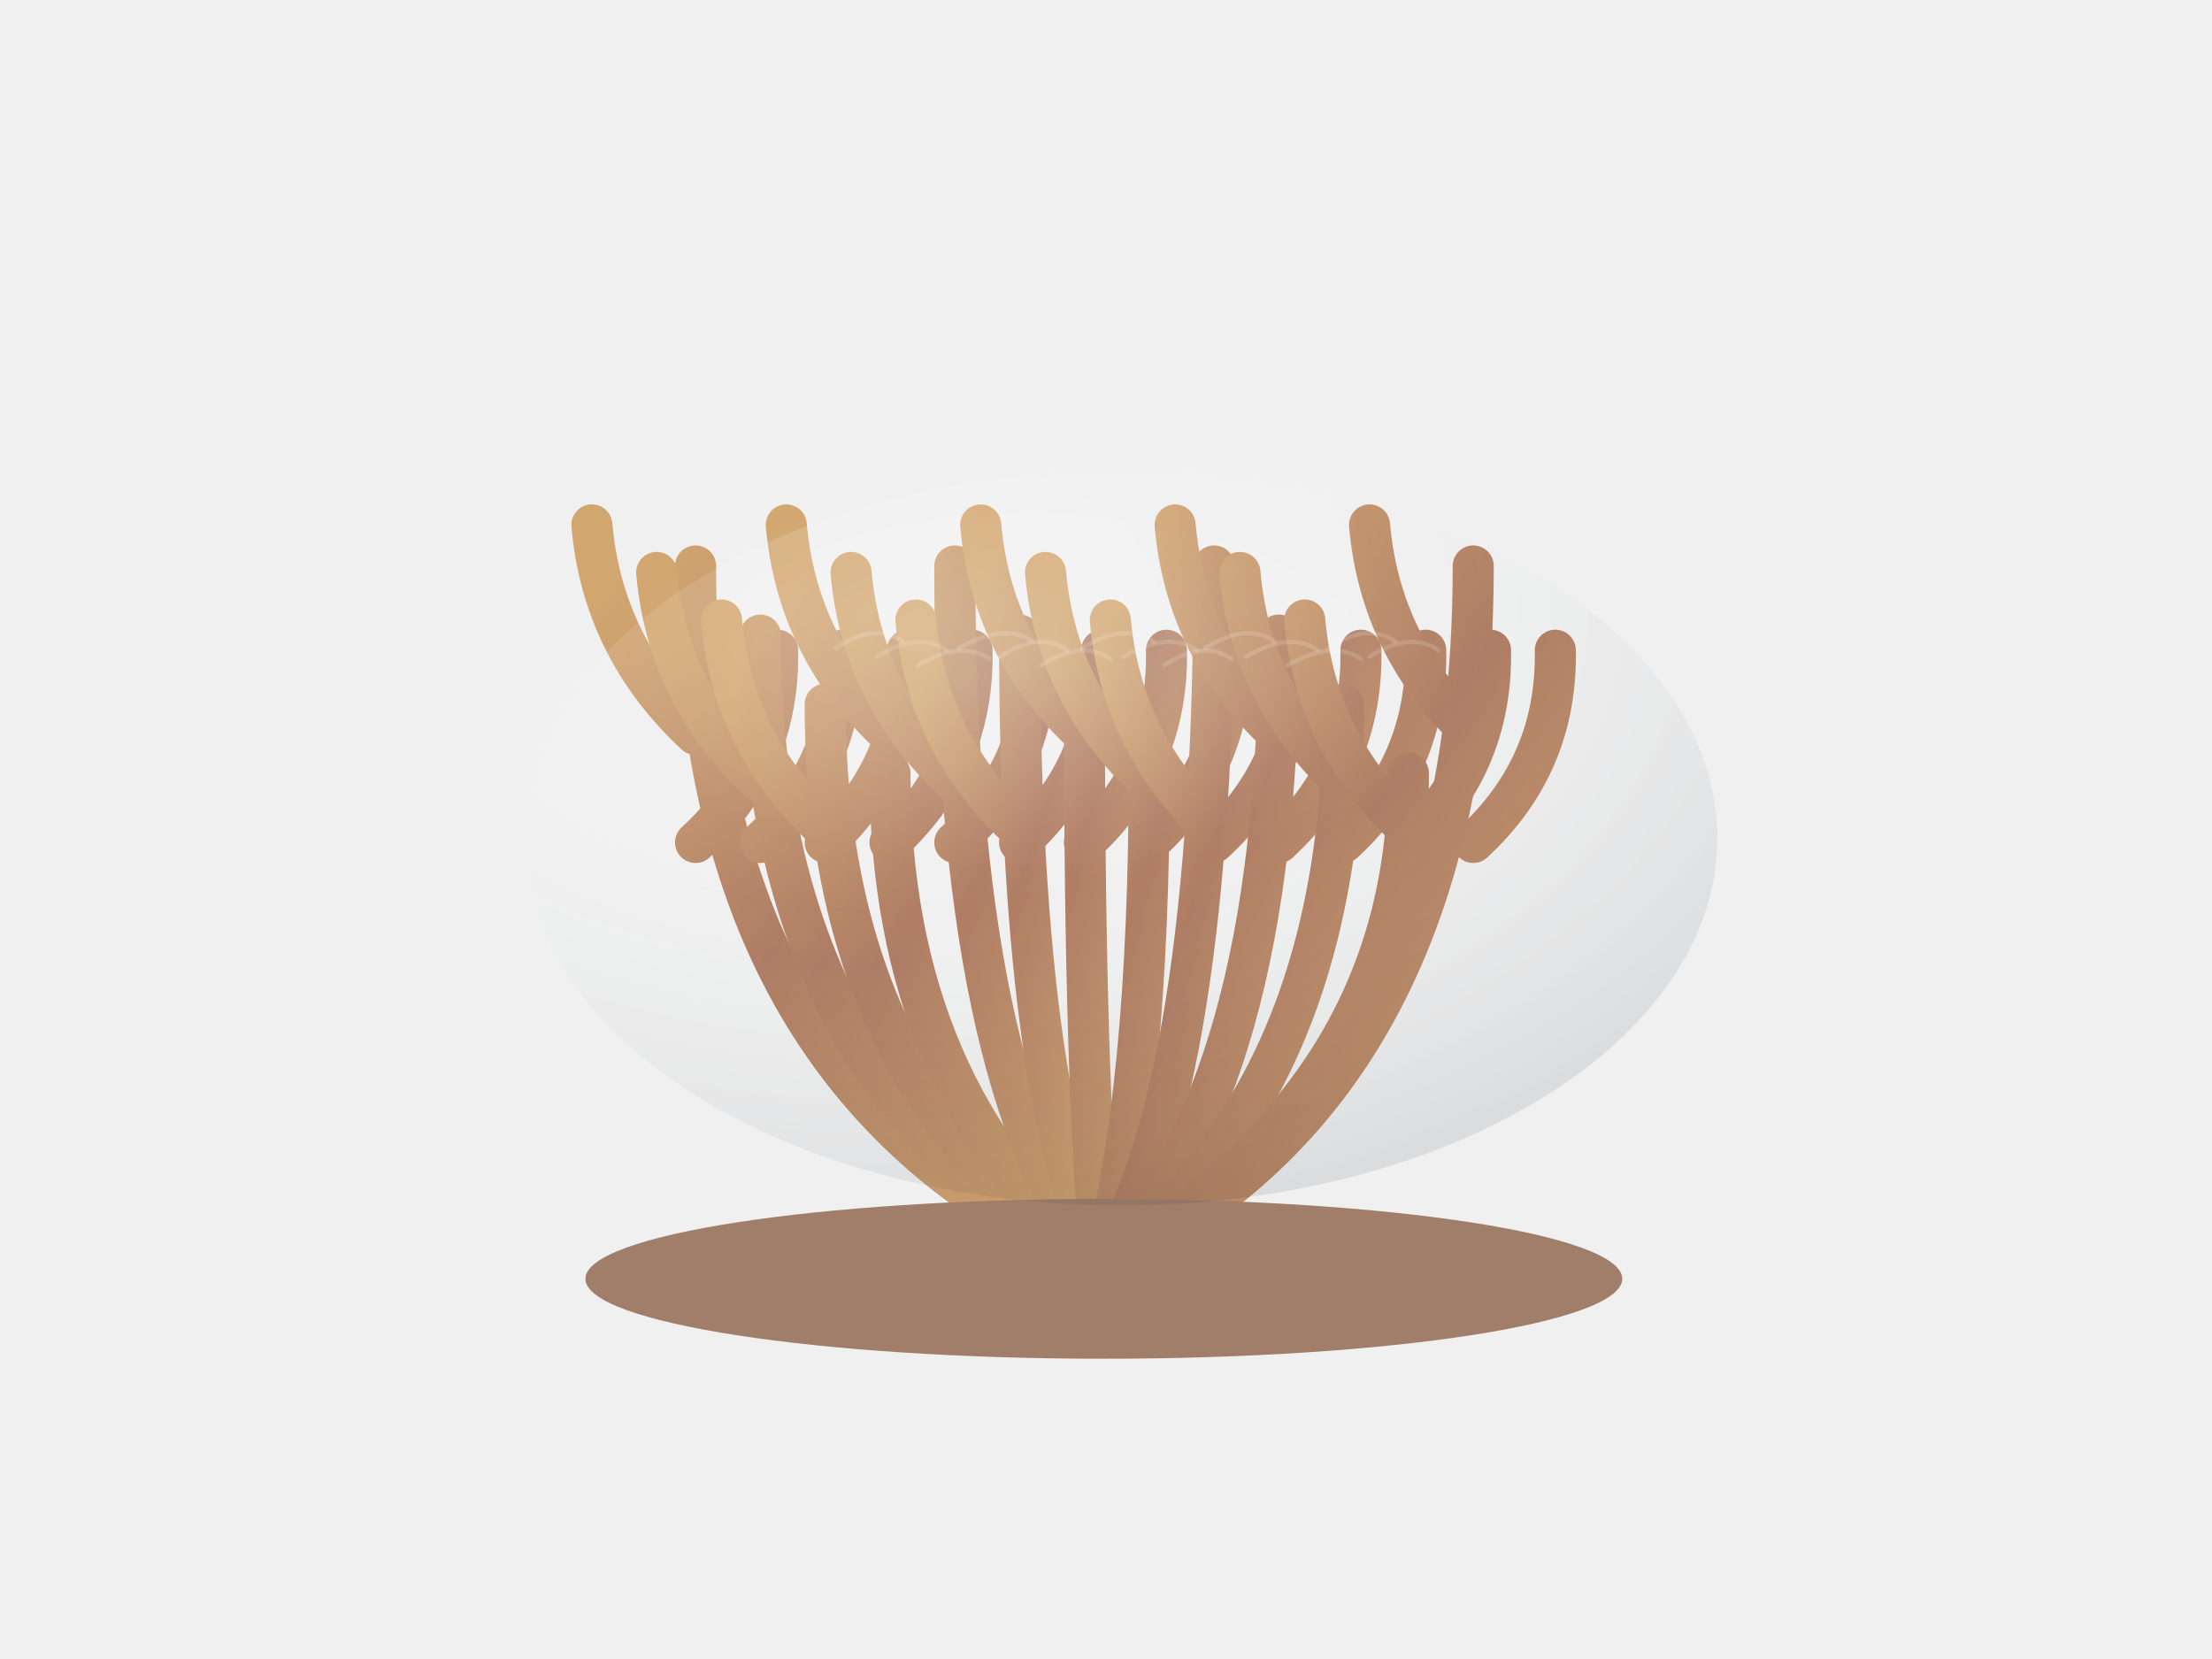
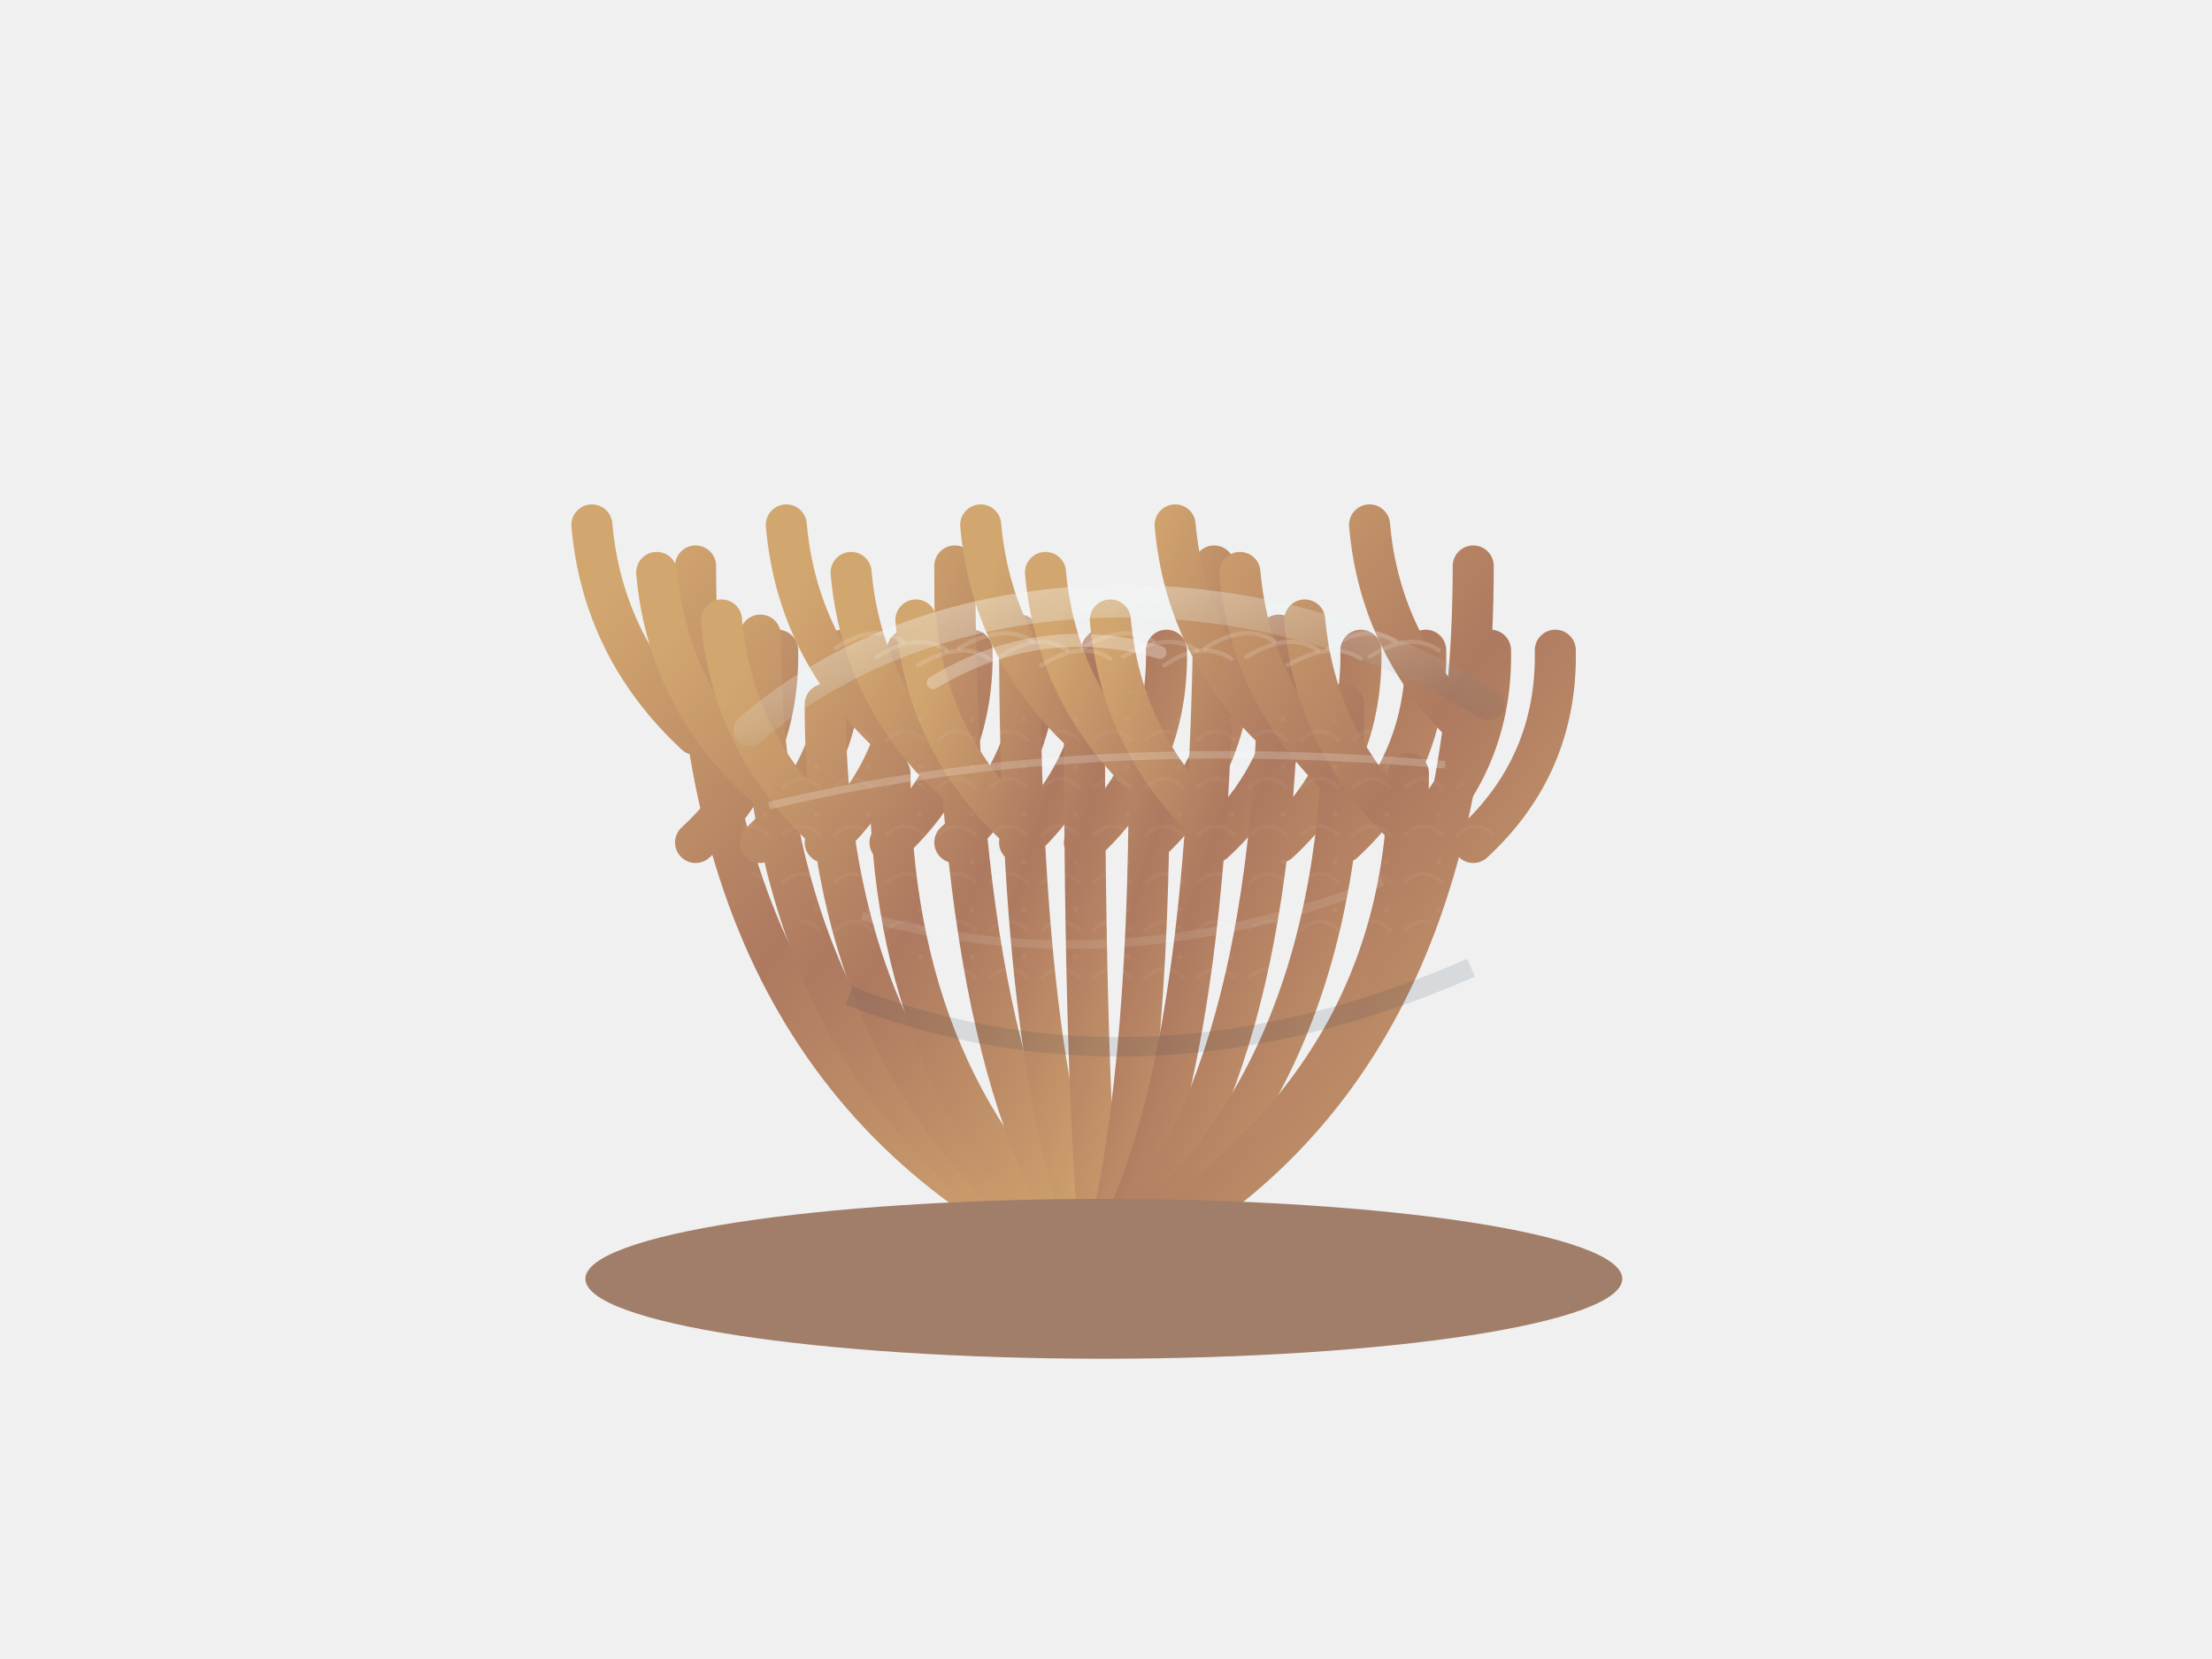
<svg xmlns="http://www.w3.org/2000/svg" width="1536" height="1152" viewBox="0 0 1024 768" role="img" aria-label="사슴뿔산호">
  <defs>
    <linearGradient id="body" x1=".08" y1=".05" x2=".87" y2="1">
      <stop stop-color="#d2a66f" />
      <stop offset=".47" stop-color="#ad7960" />
      <stop offset="1" stop-color="#d2a66f" />
    </linearGradient>
    <linearGradient id="fin" x1="0" y1="0" x2="1" y2="1">
      <stop stop-color="#ad7960" />
      <stop offset="1" stop-color="#d2a66f" />
    </linearGradient>
    <radialGradient id="sheen" cx=".31" cy=".19" r=".85">
      <stop stop-color="#ffffff" stop-opacity=".38" />
      <stop offset=".48" stop-color="#ffffff" stop-opacity=".06" />
      <stop offset="1" stop-color="#071729" stop-opacity=".18" />
    </radialGradient>
    <radialGradient id="gloss">
      <stop stop-color="#ffffff" stop-opacity=".33" />
      <stop offset="1" stop-color="#ffffff" stop-opacity="0" />
    </radialGradient>
  </defs>
  <g>
    <path d="M510 586 Q322 505 322 262 M322 340 q-43 -40 -48 -97 M322 390 q39 -36 38 -89" fill="none" stroke="url(#body)" stroke-width="19" stroke-linejoin="round" stroke-linecap="round" />
    <path d="M510 586 Q352 505 352 294 M352 362 q-43 -40 -48 -97 M352 390 q39 -36 38 -89" fill="none" stroke="url(#body)" stroke-width="19" stroke-linejoin="round" stroke-linecap="round" />
    <path d="M510 586 Q382 505 382 326 M382 384 q-43 -40 -48 -97 M382 390 q39 -36 38 -89" fill="none" stroke="url(#body)" stroke-width="19" stroke-linejoin="round" stroke-linecap="round" />
    <path d="M510 586 Q412 505 412 358 M412 340 q-43 -40 -48 -97 M412 390 q39 -36 38 -89" fill="none" stroke="url(#body)" stroke-width="19" stroke-linejoin="round" stroke-linecap="round" />
    <path d="M510 586 Q442 505 442 262 M442 362 q-43 -40 -48 -97 M442 390 q39 -36 38 -89" fill="none" stroke="url(#body)" stroke-width="19" stroke-linejoin="round" stroke-linecap="round" />
    <path d="M510 586 Q472 505 472 294 M472 384 q-43 -40 -48 -97 M472 390 q39 -36 38 -89" fill="none" stroke="url(#body)" stroke-width="19" stroke-linejoin="round" stroke-linecap="round" />
    <path d="M510 586 Q502 505 502 326 M502 340 q-43 -40 -48 -97 M502 390 q39 -36 38 -89" fill="none" stroke="url(#body)" stroke-width="19" stroke-linejoin="round" stroke-linecap="round" />
    <path d="M510 586 Q532 505 532 358 M532 362 q-43 -40 -48 -97 M532 390 q39 -36 38 -89" fill="none" stroke="url(#body)" stroke-width="19" stroke-linejoin="round" stroke-linecap="round" />
    <path d="M510 586 Q562 505 562 262 M562 384 q-43 -40 -48 -97 M562 390 q39 -36 38 -89" fill="none" stroke="url(#body)" stroke-width="19" stroke-linejoin="round" stroke-linecap="round" />
    <path d="M510 586 Q592 505 592 294 M592 340 q-43 -40 -48 -97 M592 390 q39 -36 38 -89" fill="none" stroke="url(#body)" stroke-width="19" stroke-linejoin="round" stroke-linecap="round" />
    <path d="M510 586 Q622 505 622 326 M622 362 q-43 -40 -48 -97 M622 390 q39 -36 38 -89" fill="none" stroke="url(#body)" stroke-width="19" stroke-linejoin="round" stroke-linecap="round" />
    <path d="M510 586 Q652 505 652 358 M652 384 q-43 -40 -48 -97 M652 390 q39 -36 38 -89" fill="none" stroke="url(#body)" stroke-width="19" stroke-linejoin="round" stroke-linecap="round" />
    <path d="M510 586 Q682 505 682 262 M682 340 q-43 -40 -48 -97 M682 390 q39 -36 38 -89" fill="none" stroke="url(#body)" stroke-width="19" stroke-linejoin="round" stroke-linecap="round" />
    <ellipse cx="511" cy="592" rx="240" ry="37" fill="#a17e6a" />
  </g>
  <g>
    <path d="M387 300 q18 -12 31 -3" fill="none" stroke="#ffffff" stroke-width="2" stroke-linejoin="round" stroke-linecap="round" opacity=".15" />
    <path d="M406 304 q19 -12 32 -3" fill="none" stroke="#ffffff" stroke-width="2" stroke-linejoin="round" stroke-linecap="round" opacity=".15" />
    <path d="M425 308 q20 -12 33 -3" fill="none" stroke="#ffffff" stroke-width="2" stroke-linejoin="round" stroke-linecap="round" opacity=".15" />
    <path d="M444 300 q21 -12 34 -3" fill="none" stroke="#ffffff" stroke-width="2" stroke-linejoin="round" stroke-linecap="round" opacity=".15" />
    <path d="M463 304 q18 -12 31 -3" fill="none" stroke="#ffffff" stroke-width="2" stroke-linejoin="round" stroke-linecap="round" opacity=".15" />
    <path d="M482 308 q19 -12 32 -3" fill="none" stroke="#ffffff" stroke-width="2" stroke-linejoin="round" stroke-linecap="round" opacity=".15" />
    <path d="M501 300 q20 -12 33 -3" fill="none" stroke="#ffffff" stroke-width="2" stroke-linejoin="round" stroke-linecap="round" opacity=".15" />
    <path d="M520 304 q21 -12 34 -3" fill="none" stroke="#ffffff" stroke-width="2" stroke-linejoin="round" stroke-linecap="round" opacity=".15" />
    <path d="M539 308 q18 -12 31 -3" fill="none" stroke="#ffffff" stroke-width="2" stroke-linejoin="round" stroke-linecap="round" opacity=".15" />
    <path d="M558 300 q19 -12 32 -3" fill="none" stroke="#ffffff" stroke-width="2" stroke-linejoin="round" stroke-linecap="round" opacity=".15" />
    <path d="M577 304 q20 -12 33 -3" fill="none" stroke="#ffffff" stroke-width="2" stroke-linejoin="round" stroke-linecap="round" opacity=".15" />
    <path d="M596 308 q21 -12 34 -3" fill="none" stroke="#ffffff" stroke-width="2" stroke-linejoin="round" stroke-linecap="round" opacity=".15" />
    <path d="M615 300 q18 -12 31 -3" fill="none" stroke="#ffffff" stroke-width="2" stroke-linejoin="round" stroke-linecap="round" opacity=".15" />
    <path d="M634 304 q19 -12 32 -3" fill="none" stroke="#ffffff" stroke-width="2" stroke-linejoin="round" stroke-linecap="round" opacity=".15" />
  </g>
-   <ellipse cx="519" cy="388" rx="276" ry="170" fill="url(#sheen)" opacity=".49" />
-   <ellipse cx="479" cy="309" rx="211" ry="95" fill="url(#gloss)" opacity=".44" />
+   <defs id="v32-materials">
+     <linearGradient id="v32-rim" x1="0" y1="0" x2=".85" y2="1">
+       <stop stop-color="#fffaf0" stop-opacity=".7" />
+       <stop offset=".58" stop-color="#e5faff" stop-opacity=".20" />
+       <stop offset="1" stop-color="#23465b" stop-opacity=".13" />
+     </linearGradient>
+     <linearGradient id="v32-fin" x1="0" y1="0" x2="1" y2="1">
+       <stop stop-color="#fff" stop-opacity=".52" />
+       <stop offset=".47" stop-color="#fff" stop-opacity=".06" />
+       <stop offset="1" stop-color="#102a48" stop-opacity=".21" />
+     </linearGradient>
+     <radialGradient id="v32-pearl" cx=".36" cy=".25" r=".75">
+       <stop stop-color="#fff" stop-opacity=".6" />
+       <stop offset=".40" stop-color="#fff" stop-opacity=".14" />
+       <stop offset="1" stop-color="#031d32" stop-opacity=".14" />
+     </radialGradient>
+     <pattern id="v32-micro" width="24" height="22" patternUnits="userSpaceOnUse">
+       <path d="M2 13 Q11 4 20 13" stroke="#fff" stroke-opacity=".13" stroke-width="1.7" fill="none" />
+       <circle cx="18" cy="3" r="1.2" fill="#fff" opacity=".16" />
+     </pattern>
+   </defs>
+   <g id="v32-polish" pointer-events="none">
+     <path d="M347 338 C440 258 589 263 689 326" fill="none" stroke="url(#v32-rim)" stroke-width="15" stroke-linecap="round" opacity=".65" />
+     <path d="M393 461 Q530 514 681 448" fill="none" stroke="#16354d" stroke-width="9" opacity=".12" />
+     <path d="M356 373 Q496 339 669 354" fill="none" stroke="#fff" stroke-width="3.5" opacity=".20" />
+     <path d="M399 424 Q518 457 640 408" fill="none" stroke="#fff" stroke-width="4" opacity=".10" />
+     <ellipse cx="517" cy="389" rx="174" ry="69" fill="url(#v32-micro)" opacity=".30" />
+     <path d="M432 316 Q482 286 537 302" fill="none" stroke="#fff" stroke-opacity=".29" stroke-width="6" stroke-linecap="round" />
+   </g>
</svg>
